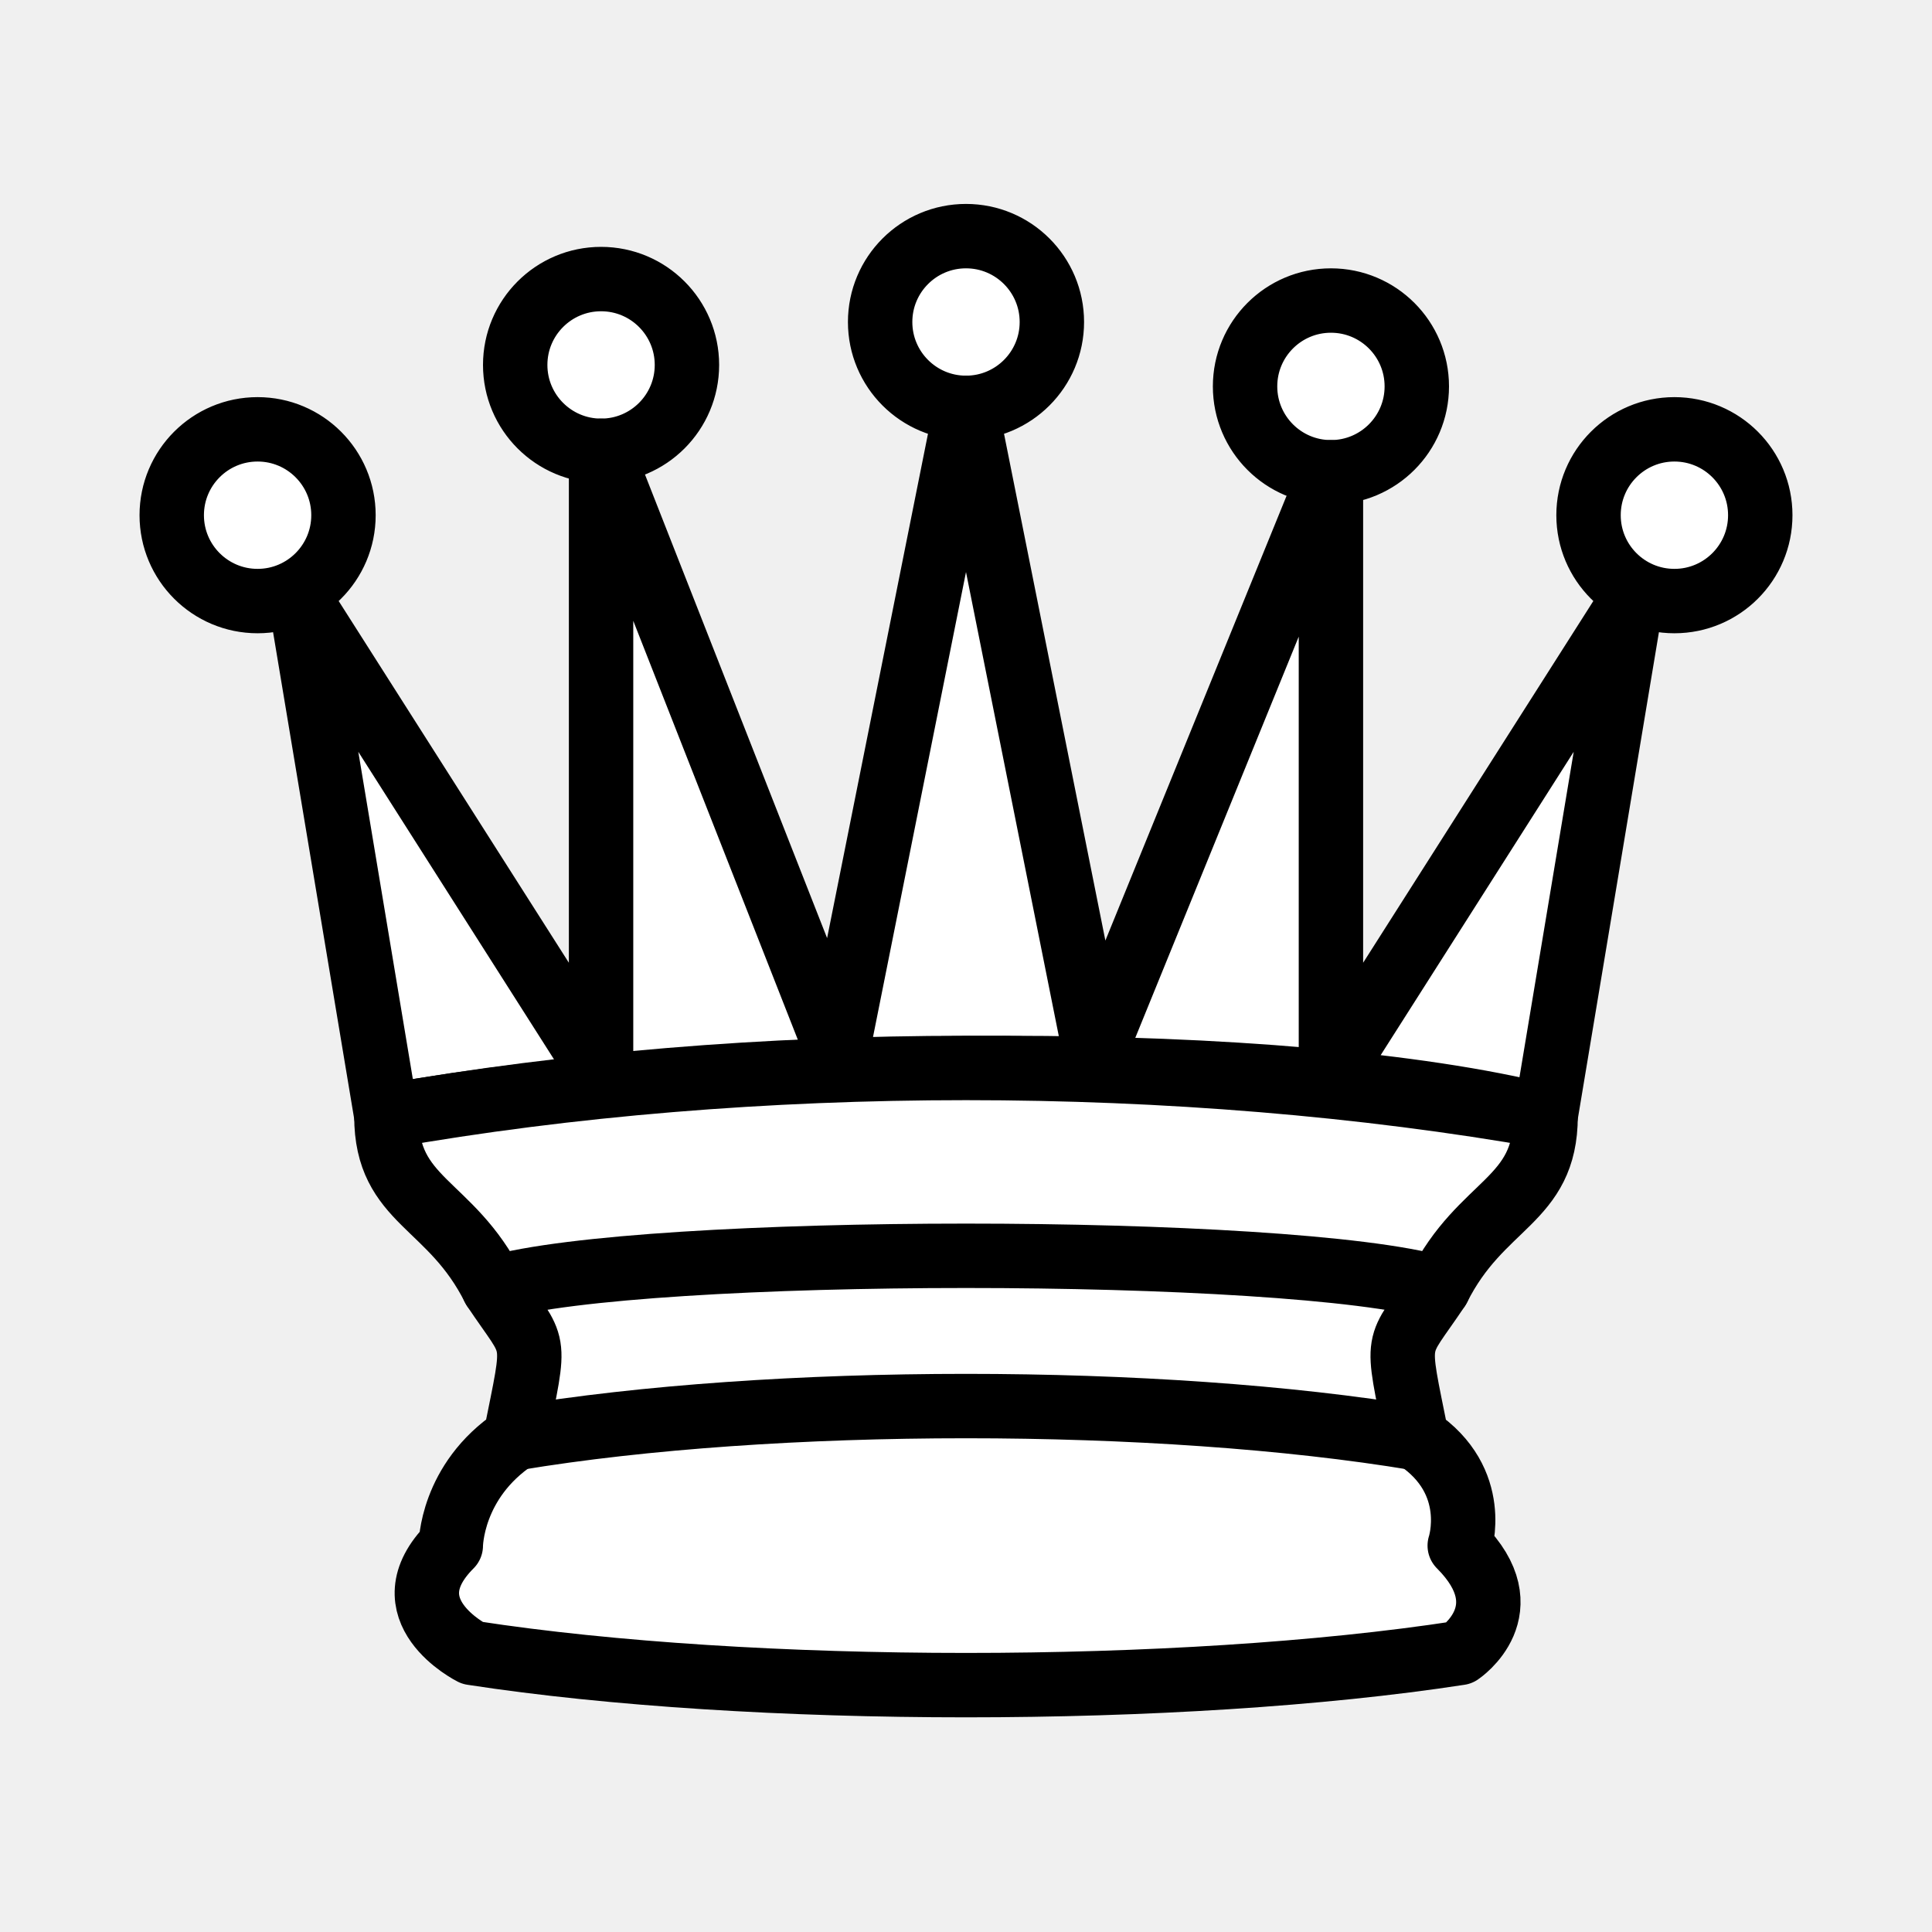
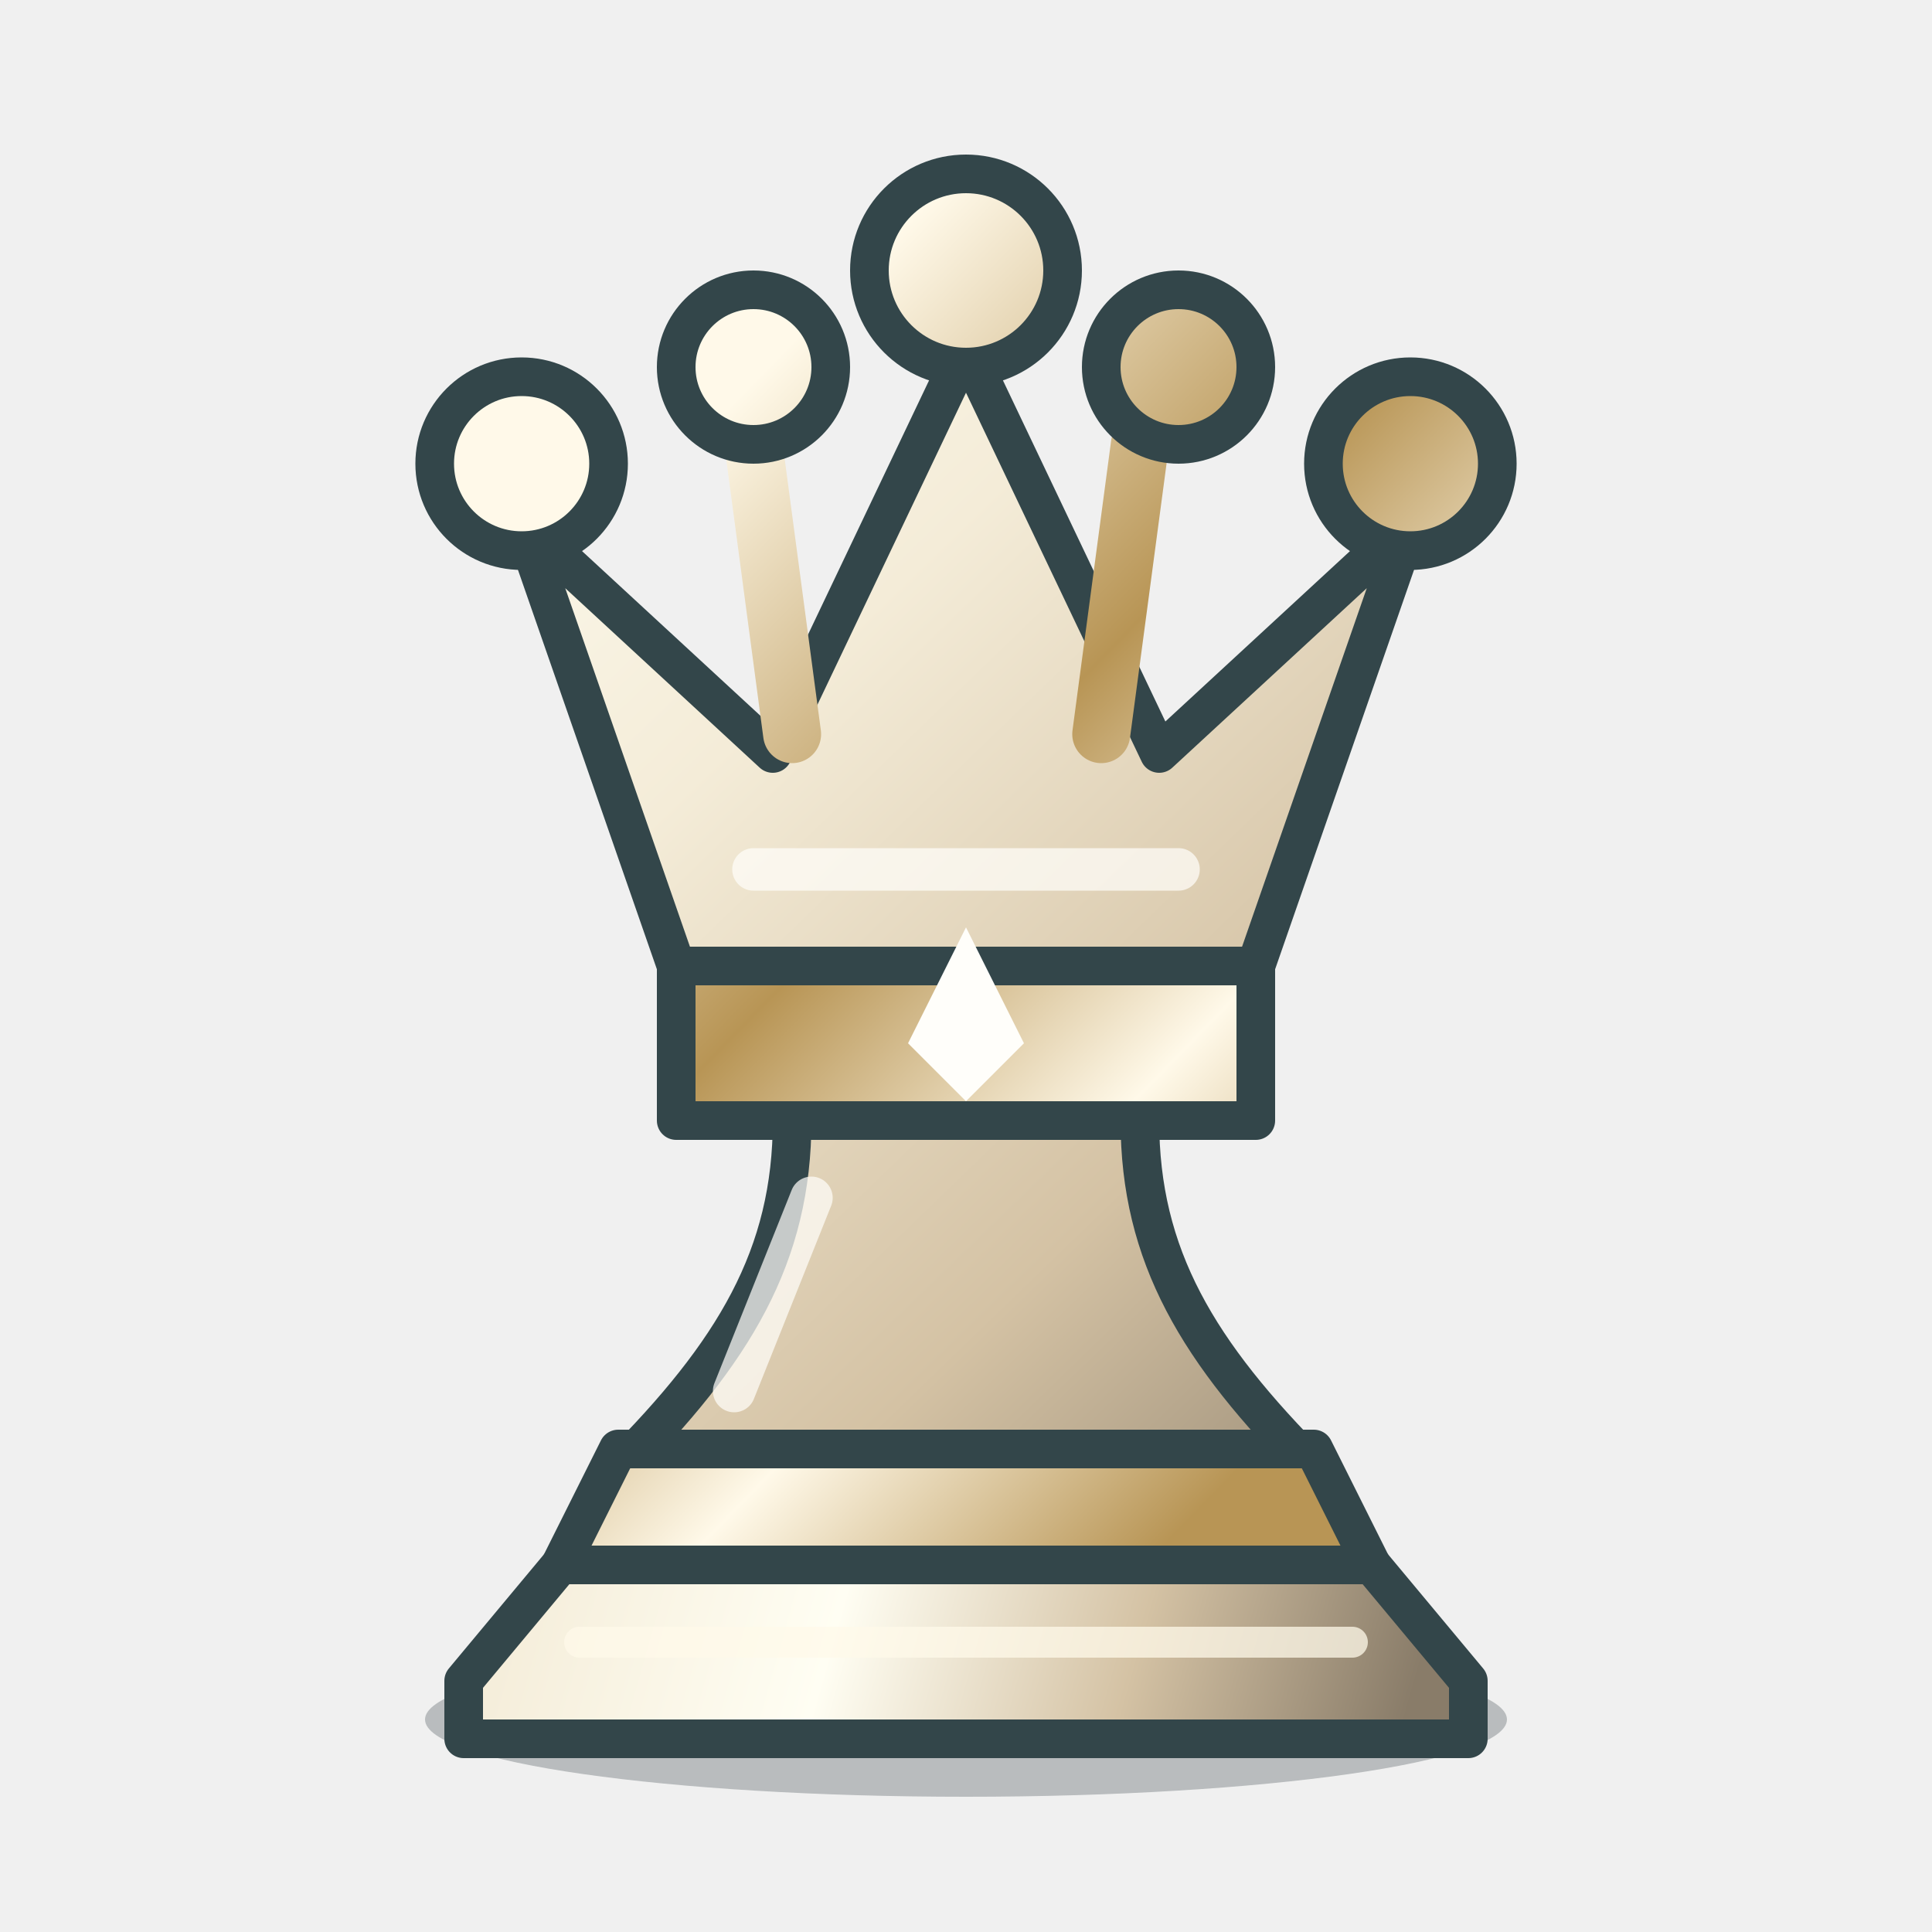
- <svg xmlns="http://www.w3.org/2000/svg" style="color-scheme:light only" width="45" height="45" viewBox="0 0 45 45">
-   <g fill="#fff" fill-rule="evenodd" stroke="#000" stroke-linecap="round" stroke-linejoin="round" stroke-width="1.5">
-     <path d="M8 12a2 2 0 1 1-4 0 2 2 0 1 1 4 0m16.5-4.5a2 2 0 1 1-4 0 2 2 0 1 1 4 0M41 12a2 2 0 1 1-4 0 2 2 0 1 1 4 0M16 8.5a2 2 0 1 1-4 0 2 2 0 1 1 4 0M33 9a2 2 0 1 1-4 0 2 2 0 1 1 4 0" />
-     <path stroke-linecap="butt" d="M9 26c8.5-1.5 21-1.5 27 0l2-12-7 11V11l-5.5 13.5-3-15-3 15-5.5-14V25L7 14z" />
-     <path stroke-linecap="butt" d="M9 26c0 2 1.5 2 2.5 4 1 1.5 1 1 .5 3.5-1.5 1-1.5 2.5-1.5 2.5-1.5 1.5.5 2.5.5 2.5 6.5 1 16.5 1 23 0 0 0 1.5-1 0-2.5 0 0 .5-1.5-1-2.5-.5-2.5-.5-2 .5-3.5 1-2 2.5-2 2.5-4-8.5-1.5-18.5-1.5-27 0z" />
-     <path fill="none" d="M11.5 30c3.5-1 18.5-1 22 0M12 33.5c6-1 15-1 21 0" />
+ <svg xmlns="http://www.w3.org/2000/svg" width="100" height="100" viewBox="0 0 100 100" role="img" aria-label="White queen">
+   <defs>
+     <linearGradient id="metal" x1="20" y1="18" x2="79" y2="79" gradientUnits="userSpaceOnUse">
+       <stop stop-color="#fffef3" />
+       <stop offset=".32" stop-color="#f4ecd8" />
+       <stop offset=".68" stop-color="#d4c2a4" />
+       <stop offset="1" stop-color="#897c69" />
+     </linearGradient>
+     <linearGradient id="trim" x1="29" y1="30" x2="70" y2="70" gradientUnits="userSpaceOnUse">
+       <stop stop-color="#fff9e9" />
+       <stop offset=".4" stop-color="#b89555" />
+       <stop offset=".7" stop-color="#fff9e9" />
+       <stop offset="1" stop-color="#b89555" />
+     </linearGradient>
+     <linearGradient id="plinth" x1="27" y1="75" x2="73" y2="88" gradientUnits="userSpaceOnUse">
+       <stop stop-color="#f4ecd8" />
+       <stop offset=".38" stop-color="#fffef3" />
+       <stop offset=".7" stop-color="#d4c2a4" />
+       <stop offset="1" stop-color="#897c69" />
+     </linearGradient>
+     <style>.gleam{fill:none;stroke:#fffefa;stroke-width:2.2;stroke-linecap:round;stroke-opacity:.72}</style>
+   </defs>
+   <ellipse cx="50" cy="89" rx="28" ry="4" fill="#07151c" opacity=".24" />
+   <g stroke="#33464a" stroke-width="2" stroke-linecap="round" stroke-linejoin="round">
+     <path d="m27 27 13 12 10-21 10 21 13-12-8 23H35Z" fill="url(#metal)" />
+     <path d="m39 23 2 15m18-15-2 15" fill="none" stroke="url(#trim)" stroke-width="3" />
+     <circle cx="27" cy="24" r="4.5" fill="url(#trim)" />
+     <circle cx="39" cy="19" r="4" fill="url(#trim)" />
+     <circle cx="50" cy="14" r="5" fill="url(#trim)" />
+     <circle cx="61" cy="19" r="4" fill="url(#trim)" />
+     <circle cx="73" cy="24" r="4.5" fill="url(#trim)" />
+     <path d="M35 50h30v8H35z" fill="url(#trim)" />
+     <path d="M41 58h18c0 7 3 12 9 18H32c6-6 9-11 9-18Z" fill="url(#metal)" />
+     <path d="m42 62-4 10m1-27h22" class="gleam" />
+     <path d="m50 48-3 6 3 3 3-3Z" fill="#fffefa" stroke="none" />
+     <path d="M32 75h36l3 6H29Z" fill="url(#trim)" />
+     <path d="M29 81h42l5 6v3H24v-3Z" fill="url(#plinth)" />
+     <path d="M30 85h40" fill="none" stroke="#fff9e9" stroke-width="1.6" stroke-opacity=".75" />
  </g>
</svg>
